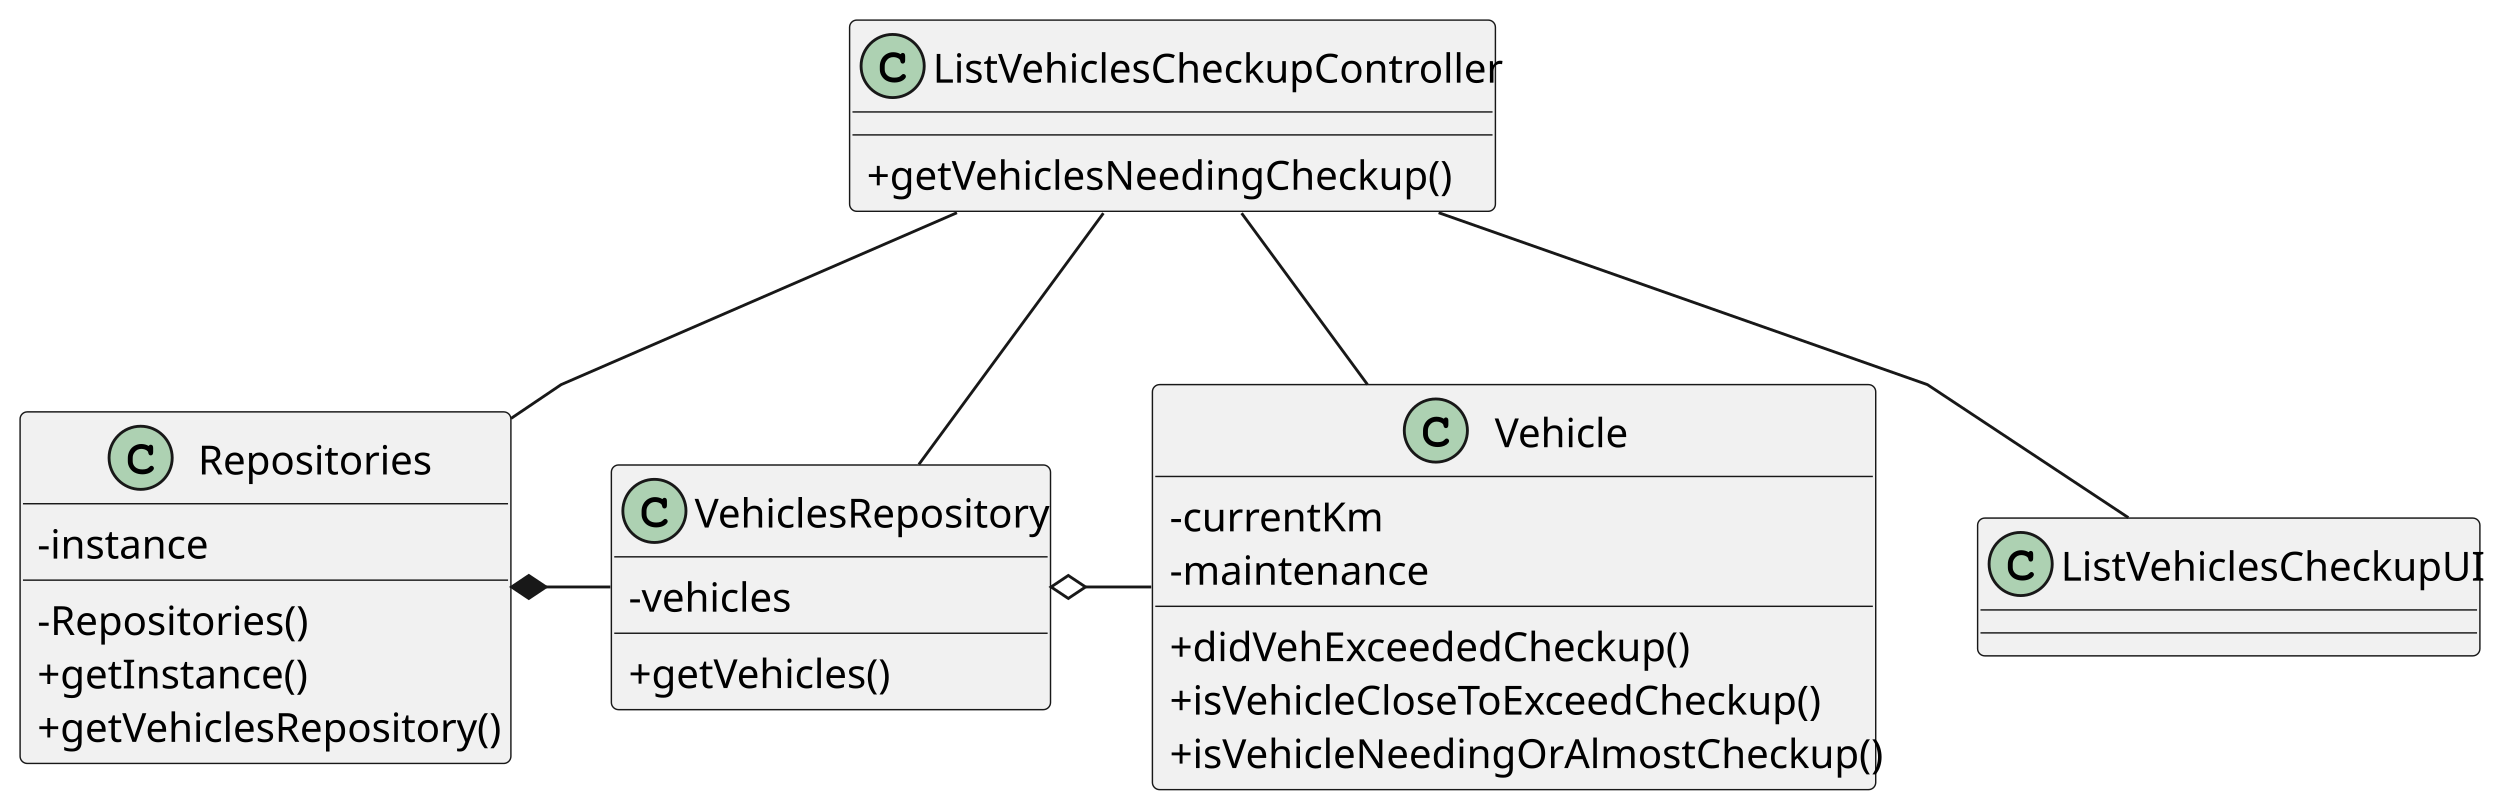
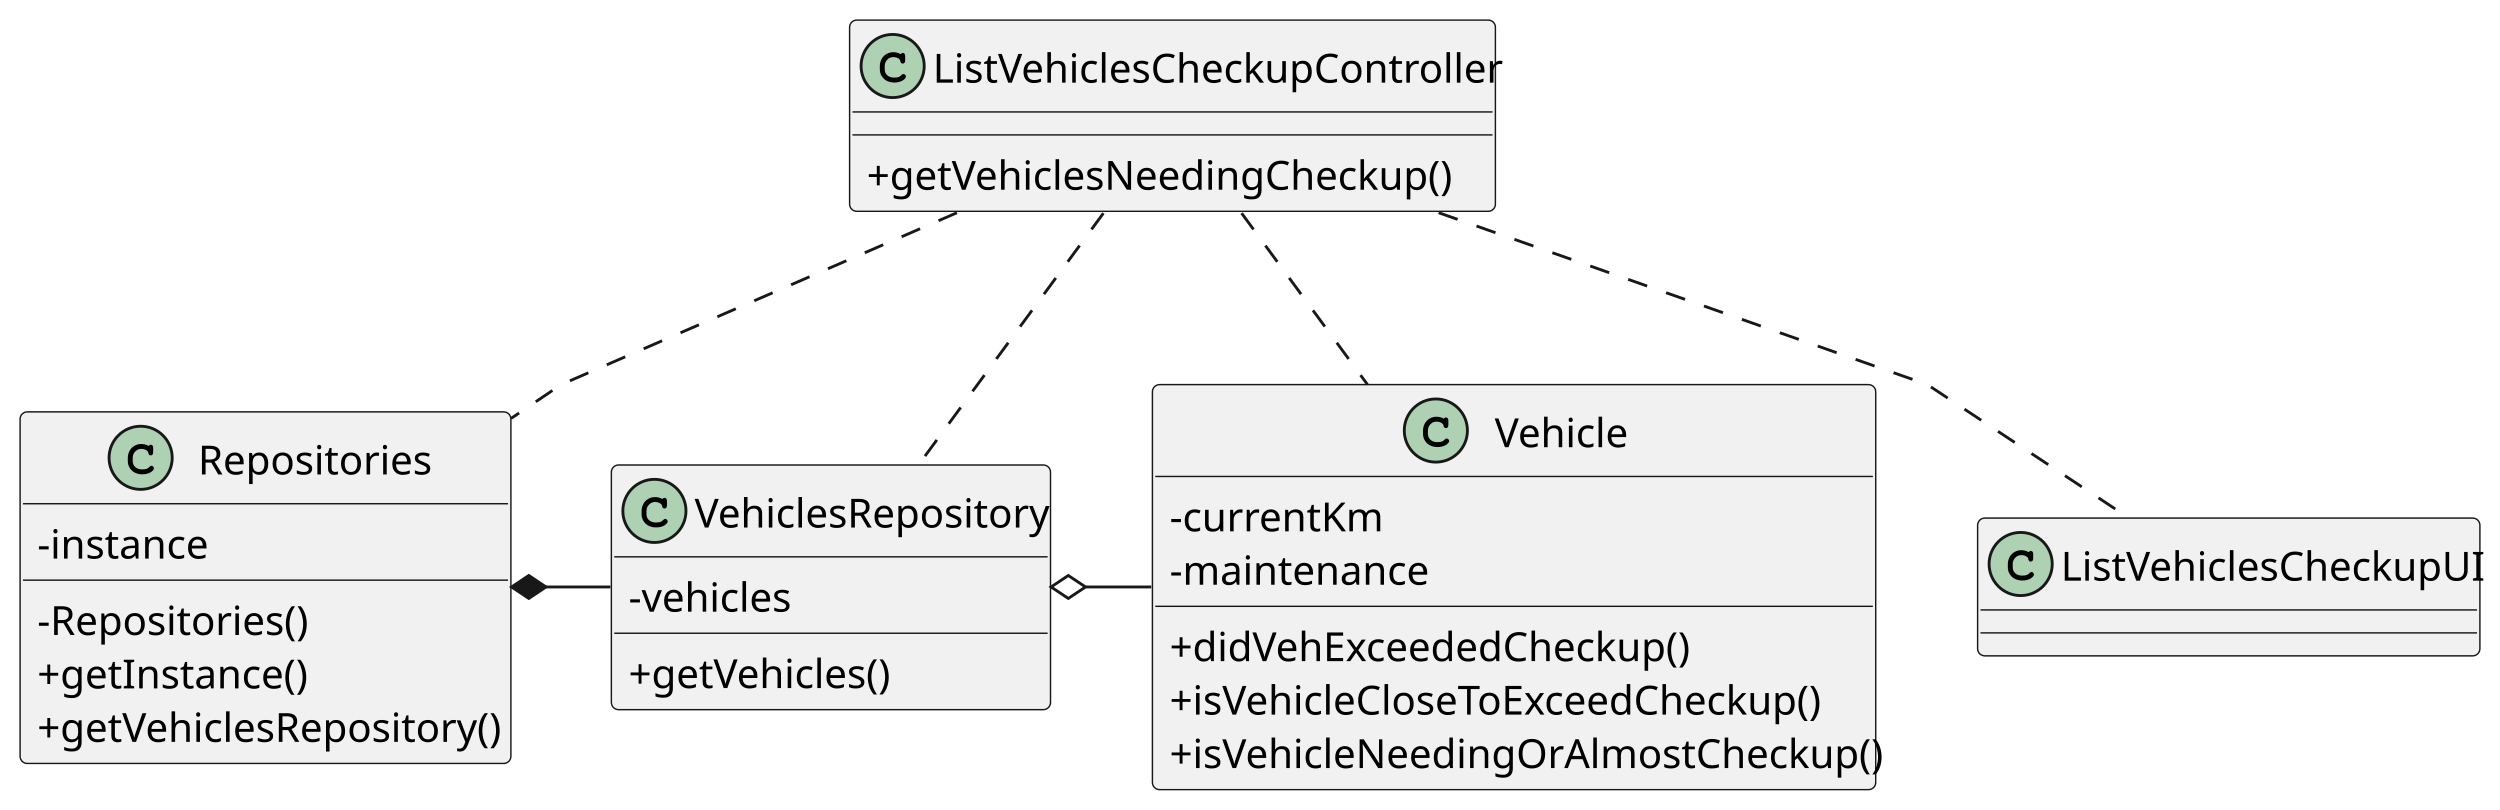
<svg xmlns="http://www.w3.org/2000/svg" contentStyleType="text/css" height="282px" preserveAspectRatio="none" style="width:871px;height:282px;background:#FFFFFF;" version="1.1" viewBox="0 0 871 282" width="871px" zoomAndPan="magnify">
  <defs />
  <g>
    <g id="elem_VehiclesRepository">
      <rect codeLine="11" fill="#F1F1F1" height="85.242" id="VehiclesRepository" rx="2.5" ry="2.5" style="stroke:#181818;stroke-width:0.5;" width="153" x="213" y="162" />
      <ellipse cx="228" cy="178" fill="#ADD1B2" rx="11" ry="11" style="stroke:#181818;stroke-width:1.0;" />
      <path d="M230.766,173.875 Q230.922,173.656 231.109,173.547 Q231.297,173.438 231.516,173.438 Q231.891,173.438 232.125,173.703 Q232.359,173.953 232.359,174.562 L232.359,176.016 Q232.359,176.625 232.125,176.891 Q231.891,177.156 231.516,177.156 Q231.172,177.156 230.969,176.953 Q230.766,176.766 230.656,176.25 Q230.609,175.891 230.422,175.703 Q230.094,175.328 229.484,175.109 Q228.875,174.891 228.25,174.891 Q227.484,174.891 226.844,175.219 Q226.219,175.547 225.719,176.297 Q225.234,177.047 225.234,178.078 L225.234,179.172 Q225.234,180.406 226.125,181.234 Q227.016,182.047 228.609,182.047 Q229.547,182.047 230.203,181.797 Q230.594,181.641 231.016,181.203 Q231.281,180.938 231.422,180.859 Q231.578,180.781 231.781,180.781 Q232.109,180.781 232.359,181.047 Q232.625,181.297 232.625,181.641 Q232.625,181.984 232.281,182.391 Q231.781,182.969 230.984,183.297 Q229.906,183.75 228.609,183.75 Q227.094,183.75 225.891,183.125 Q224.906,182.625 224.219,181.562 Q223.531,180.484 223.531,179.203 L223.531,178.047 Q223.531,176.719 224.141,175.578 Q224.766,174.422 225.859,173.812 Q226.953,173.188 228.188,173.188 Q228.922,173.188 229.562,173.359 Q230.219,173.516 230.766,173.875 Z " fill="#000000" />
      <text fill="#000000" font-family="sans-serif" font-size="14" lengthAdjust="spacing" textLength="121" x="242" y="183.797">VehiclesRepository</text>
      <line style="stroke:#181818;stroke-width:0.5;" x1="214" x2="365" y1="194" y2="194" />
      <text fill="#000000" font-family="sans-serif" font-size="14" lengthAdjust="spacing" textLength="56" x="219" y="213.107">-vehicles</text>
      <line style="stroke:#181818;stroke-width:0.5;" x1="214" x2="365" y1="220.621" y2="220.621" />
      <text fill="#000000" font-family="sans-serif" font-size="14" lengthAdjust="spacing" textLength="91" x="219" y="239.728">+getVehicles()</text>
    </g>
    <g id="elem_Vehicle">
      <rect codeLine="15" fill="#F1F1F1" height="141.106" id="Vehicle" rx="2.5" ry="2.5" style="stroke:#181818;stroke-width:0.5;" width="252" x="401.5" y="134" />
      <ellipse cx="500.25" cy="150" fill="#ADD1B2" rx="11" ry="11" style="stroke:#181818;stroke-width:1.0;" />
      <path d="M503.016,145.875 Q503.172,145.656 503.359,145.547 Q503.547,145.438 503.766,145.438 Q504.141,145.438 504.375,145.703 Q504.609,145.953 504.609,146.562 L504.609,148.016 Q504.609,148.625 504.375,148.891 Q504.141,149.156 503.766,149.156 Q503.422,149.156 503.219,148.953 Q503.016,148.766 502.906,148.25 Q502.859,147.891 502.672,147.703 Q502.344,147.328 501.734,147.109 Q501.125,146.891 500.5,146.891 Q499.734,146.891 499.094,147.219 Q498.469,147.547 497.969,148.297 Q497.484,149.047 497.484,150.078 L497.484,151.172 Q497.484,152.406 498.375,153.234 Q499.266,154.047 500.859,154.047 Q501.797,154.047 502.453,153.797 Q502.844,153.641 503.266,153.203 Q503.531,152.938 503.672,152.859 Q503.828,152.781 504.031,152.781 Q504.359,152.781 504.609,153.047 Q504.875,153.297 504.875,153.641 Q504.875,153.984 504.531,154.391 Q504.031,154.969 503.234,155.297 Q502.156,155.75 500.859,155.75 Q499.344,155.75 498.141,155.125 Q497.156,154.625 496.469,153.562 Q495.781,152.484 495.781,151.203 L495.781,150.047 Q495.781,148.719 496.391,147.578 Q497.016,146.422 498.109,145.812 Q499.203,145.188 500.438,145.188 Q501.172,145.188 501.812,145.359 Q502.469,145.516 503.016,145.875 Z " fill="#000000" />
      <text fill="#000000" font-family="sans-serif" font-size="14" lengthAdjust="spacing" textLength="46" x="520.75" y="155.797">Vehicle</text>
      <line style="stroke:#181818;stroke-width:0.5;" x1="402.5" x2="652.5" y1="166" y2="166" />
      <text fill="#000000" font-family="sans-serif" font-size="14" lengthAdjust="spacing" textLength="70" x="407.5" y="185.107">-currentKm</text>
      <text fill="#000000" font-family="sans-serif" font-size="14" lengthAdjust="spacing" textLength="86" x="407.5" y="203.728">-maintenance</text>
      <line style="stroke:#181818;stroke-width:0.5;" x1="402.5" x2="652.5" y1="211.242" y2="211.242" />
      <text fill="#000000" font-family="sans-serif" font-size="14" lengthAdjust="spacing" textLength="180" x="407.5" y="230.35">+didVehExceededCheckup()</text>
      <text fill="#000000" font-family="sans-serif" font-size="14" lengthAdjust="spacing" textLength="229" x="407.5" y="248.971">+isVehicleCloseToExceedCheckup()</text>
      <text fill="#000000" font-family="sans-serif" font-size="14" lengthAdjust="spacing" textLength="240" x="407.5" y="267.592">+isVehicleNeedingOrAlmostCheckup()</text>
    </g>
    <g id="elem_Repositories">
      <rect codeLine="23" fill="#F1F1F1" height="122.484" id="Repositories" rx="2.5" ry="2.5" style="stroke:#181818;stroke-width:0.5;" width="171" x="7" y="143.5" />
      <ellipse cx="49" cy="159.5" fill="#ADD1B2" rx="11" ry="11" style="stroke:#181818;stroke-width:1.0;" />
      <path d="M51.766,155.375 Q51.922,155.156 52.109,155.047 Q52.297,154.938 52.516,154.938 Q52.891,154.938 53.125,155.203 Q53.359,155.453 53.359,156.062 L53.359,157.516 Q53.359,158.125 53.125,158.391 Q52.891,158.656 52.516,158.656 Q52.172,158.656 51.969,158.453 Q51.766,158.266 51.656,157.75 Q51.609,157.391 51.422,157.203 Q51.094,156.828 50.484,156.609 Q49.875,156.391 49.25,156.391 Q48.484,156.391 47.844,156.719 Q47.219,157.047 46.719,157.797 Q46.234,158.547 46.234,159.578 L46.234,160.672 Q46.234,161.906 47.125,162.734 Q48.016,163.547 49.609,163.547 Q50.547,163.547 51.203,163.297 Q51.594,163.141 52.016,162.703 Q52.281,162.438 52.422,162.359 Q52.578,162.281 52.781,162.281 Q53.109,162.281 53.359,162.547 Q53.625,162.797 53.625,163.141 Q53.625,163.484 53.281,163.891 Q52.781,164.469 51.984,164.797 Q50.906,165.25 49.609,165.25 Q48.094,165.25 46.891,164.625 Q45.906,164.125 45.219,163.062 Q44.531,161.984 44.531,160.703 L44.531,159.547 Q44.531,158.219 45.141,157.078 Q45.766,155.922 46.859,155.312 Q47.953,154.688 49.188,154.688 Q49.922,154.688 50.562,154.859 Q51.219,155.016 51.766,155.375 Z " fill="#000000" />
      <text fill="#000000" font-family="sans-serif" font-size="14" lengthAdjust="spacing" textLength="79" x="69" y="165.297">Repositories</text>
      <line style="stroke:#181818;stroke-width:0.5;" x1="8" x2="177" y1="175.5" y2="175.5" />
      <text fill="#000000" font-family="sans-serif" font-size="14" lengthAdjust="spacing" textLength="58" x="13" y="194.607">-instance</text>
      <line style="stroke:#181818;stroke-width:0.5;" x1="8" x2="177" y1="202.121" y2="202.121" />
      <text fill="#000000" font-family="sans-serif" font-size="14" lengthAdjust="spacing" textLength="94" x="13" y="221.228">-Repositories()</text>
      <text fill="#000000" font-family="sans-serif" font-size="14" lengthAdjust="spacing" textLength="91" x="13" y="239.85">+getInstance()</text>
      <text fill="#000000" font-family="sans-serif" font-size="14" lengthAdjust="spacing" textLength="159" x="13" y="258.471">+getVehiclesRepository()</text>
    </g>
    <g id="elem_ListVehiclesCheckupController">
      <rect codeLine="30" fill="#F1F1F1" height="66.621" id="ListVehiclesCheckupController" rx="2.5" ry="2.5" style="stroke:#181818;stroke-width:0.5;" width="225" x="296" y="7" />
      <ellipse cx="311" cy="23" fill="#ADD1B2" rx="11" ry="11" style="stroke:#181818;stroke-width:1.0;" />
      <path d="M313.766,18.875 Q313.922,18.656 314.109,18.547 Q314.297,18.438 314.516,18.438 Q314.891,18.438 315.125,18.703 Q315.359,18.953 315.359,19.562 L315.359,21.016 Q315.359,21.625 315.125,21.891 Q314.891,22.156 314.516,22.156 Q314.172,22.156 313.969,21.953 Q313.766,21.766 313.656,21.25 Q313.609,20.891 313.422,20.703 Q313.094,20.328 312.484,20.109 Q311.875,19.891 311.25,19.891 Q310.484,19.891 309.844,20.219 Q309.219,20.547 308.719,21.297 Q308.234,22.047 308.234,23.078 L308.234,24.172 Q308.234,25.406 309.125,26.234 Q310.016,27.047 311.609,27.047 Q312.547,27.047 313.203,26.797 Q313.594,26.641 314.016,26.203 Q314.281,25.938 314.422,25.859 Q314.578,25.781 314.781,25.781 Q315.109,25.781 315.359,26.047 Q315.625,26.297 315.625,26.641 Q315.625,26.984 315.281,27.391 Q314.781,27.969 313.984,28.297 Q312.906,28.75 311.609,28.75 Q310.094,28.75 308.891,28.125 Q307.906,27.625 307.219,26.562 Q306.531,25.484 306.531,24.203 L306.531,23.047 Q306.531,21.719 307.141,20.578 Q307.766,19.422 308.859,18.812 Q309.953,18.188 311.188,18.188 Q311.922,18.188 312.562,18.359 Q313.219,18.516 313.766,18.875 Z " fill="#000000" />
      <text fill="#000000" font-family="sans-serif" font-size="14" lengthAdjust="spacing" textLength="193" x="325" y="28.797">ListVehiclesCheckupController</text>
      <line style="stroke:#181818;stroke-width:0.5;" x1="297" x2="520" y1="39" y2="39" />
      <line style="stroke:#181818;stroke-width:0.5;" x1="297" x2="520" y1="47" y2="47" />
      <text fill="#000000" font-family="sans-serif" font-size="14" lengthAdjust="spacing" textLength="199" x="302" y="66.107">+getVehiclesNeedingCheckup()</text>
    </g>
    <g id="elem_ListVehiclesCheckupUI">
      <rect codeLine="34" fill="#F1F1F1" height="48" id="ListVehiclesCheckupUI" rx="2.5" ry="2.5" style="stroke:#181818;stroke-width:0.5;" width="175" x="689" y="180.5" />
      <ellipse cx="704" cy="196.5" fill="#ADD1B2" rx="11" ry="11" style="stroke:#181818;stroke-width:1.0;" />
      <path d="M706.766,192.375 Q706.922,192.156 707.109,192.047 Q707.297,191.938 707.516,191.938 Q707.891,191.938 708.125,192.203 Q708.359,192.453 708.359,193.062 L708.359,194.516 Q708.359,195.125 708.125,195.391 Q707.891,195.656 707.516,195.656 Q707.172,195.656 706.969,195.453 Q706.766,195.266 706.656,194.75 Q706.609,194.391 706.422,194.203 Q706.094,193.828 705.484,193.609 Q704.875,193.391 704.25,193.391 Q703.484,193.391 702.844,193.719 Q702.219,194.047 701.719,194.797 Q701.234,195.547 701.234,196.578 L701.234,197.672 Q701.234,198.906 702.125,199.734 Q703.016,200.547 704.609,200.547 Q705.547,200.547 706.203,200.297 Q706.594,200.141 707.016,199.703 Q707.281,199.438 707.422,199.359 Q707.578,199.281 707.781,199.281 Q708.109,199.281 708.359,199.547 Q708.625,199.797 708.625,200.141 Q708.625,200.484 708.281,200.891 Q707.781,201.469 706.984,201.797 Q705.906,202.25 704.609,202.25 Q703.094,202.25 701.891,201.625 Q700.906,201.125 700.219,200.062 Q699.531,198.984 699.531,197.703 L699.531,196.547 Q699.531,195.219 700.141,194.078 Q700.766,192.922 701.859,192.312 Q702.953,191.688 704.188,191.688 Q704.922,191.688 705.562,191.859 Q706.219,192.016 706.766,192.375 Z " fill="#000000" />
      <text fill="#000000" font-family="sans-serif" font-size="14" lengthAdjust="spacing" textLength="143" x="718" y="202.297">ListVehiclesCheckupUI</text>
      <line style="stroke:#181818;stroke-width:0.5;" x1="690" x2="863" y1="212.5" y2="212.5" />
      <line style="stroke:#181818;stroke-width:0.5;" x1="690" x2="863" y1="220.5" y2="220.5" />
    </g>
    <g id="link_Repositories_VehiclesRepository">
      <path codeLine="37" d="M190.23,204.5 C201.54,204.5 203.25,204.5 212.67,204.5 " fill="none" id="Repositories-backto-VehiclesRepository" style="stroke:#181818;stroke-width:1.0;" />
      <polygon fill="#181818" points="178.23,204.5,184.23,208.5,190.23,204.5,184.23,200.5,178.23,204.5" style="stroke:#181818;stroke-width:1.0;" />
    </g>
    <g id="link_VehiclesRepository_Vehicle">
      <path codeLine="39" d="M378.19,204.5 C378.19,204.5 384.02,204.5 401.1,204.5 " fill="none" id="VehiclesRepository-backto-Vehicle" style="stroke:#181818;stroke-width:1.0;" />
      <polygon fill="none" points="366.19,204.5,372.19,208.5,378.19,204.5,372.19,200.5,366.19,204.5" style="stroke:#181818;stroke-width:1.0;" />
    </g>
    <g id="link_ListVehiclesCheckupController_ListVehiclesCheckupUI">
-       <path codeLine="41" d="M501.22,74.11 C576.94,100.74 671.5,134 671.5,134 C671.5,134 710.99,160.14 741.54,180.36 " fill="none" id="ListVehiclesCheckupController-ListVehiclesCheckupUI" style="stroke:#181818;stroke-width:1.0;" />
+       <path codeLine="41" d="M501.22,74.11 C576.94,100.74 671.5,134 671.5,134 C671.5,134 710.99,160.14 741.54,180.36 " fill="none" id="ListVehiclesCheckupController-ListVehiclesCheckupUI" style="stroke:#181818;stroke-width:1.0;stroke-dasharray:7.0,7.0;" />
    </g>
    <g id="link_ListVehiclesCheckupController_Repositories">
-       <path codeLine="42" d="M333.4,74.11 C272.08,100.74 195.5,134 195.5,134 C195.5,134 188.44,138.76 178.03,145.79 " fill="none" id="ListVehiclesCheckupController-Repositories" style="stroke:#181818;stroke-width:1.0;" />
+       <path codeLine="42" d="M333.4,74.11 C272.08,100.74 195.5,134 195.5,134 C195.5,134 188.44,138.76 178.03,145.79 " fill="none" id="ListVehiclesCheckupController-Repositories" style="stroke:#181818;stroke-width:1.0;stroke-dasharray:7.0,7.0;" />
    </g>
    <g id="link_ListVehiclesCheckupController_VehiclesRepository">
-       <path codeLine="43" d="M384.42,74.28 C365.88,99.52 340.12,134.58 320.12,161.82 " fill="none" id="ListVehiclesCheckupController-VehiclesRepository" style="stroke:#181818;stroke-width:1.0;" />
+       <path codeLine="43" d="M384.42,74.28 C365.88,99.52 340.12,134.58 320.12,161.82 " fill="none" id="ListVehiclesCheckupController-VehiclesRepository" style="stroke:#181818;stroke-width:1.0;stroke-dasharray:7.0,7.0;" />
    </g>
    <g id="link_ListVehiclesCheckupController_Vehicle">
-       <path codeLine="44" d="M432.58,74.28 C445.21,91.48 461.19,113.24 476.42,133.97 " fill="none" id="ListVehiclesCheckupController-Vehicle" style="stroke:#181818;stroke-width:1.0;" />
+       <path codeLine="44" d="M432.58,74.28 C445.21,91.48 461.19,113.24 476.42,133.97 " fill="none" id="ListVehiclesCheckupController-Vehicle" style="stroke:#181818;stroke-width:1.0;stroke-dasharray:7.0,7.0;" />
    </g>
  </g>
</svg>
